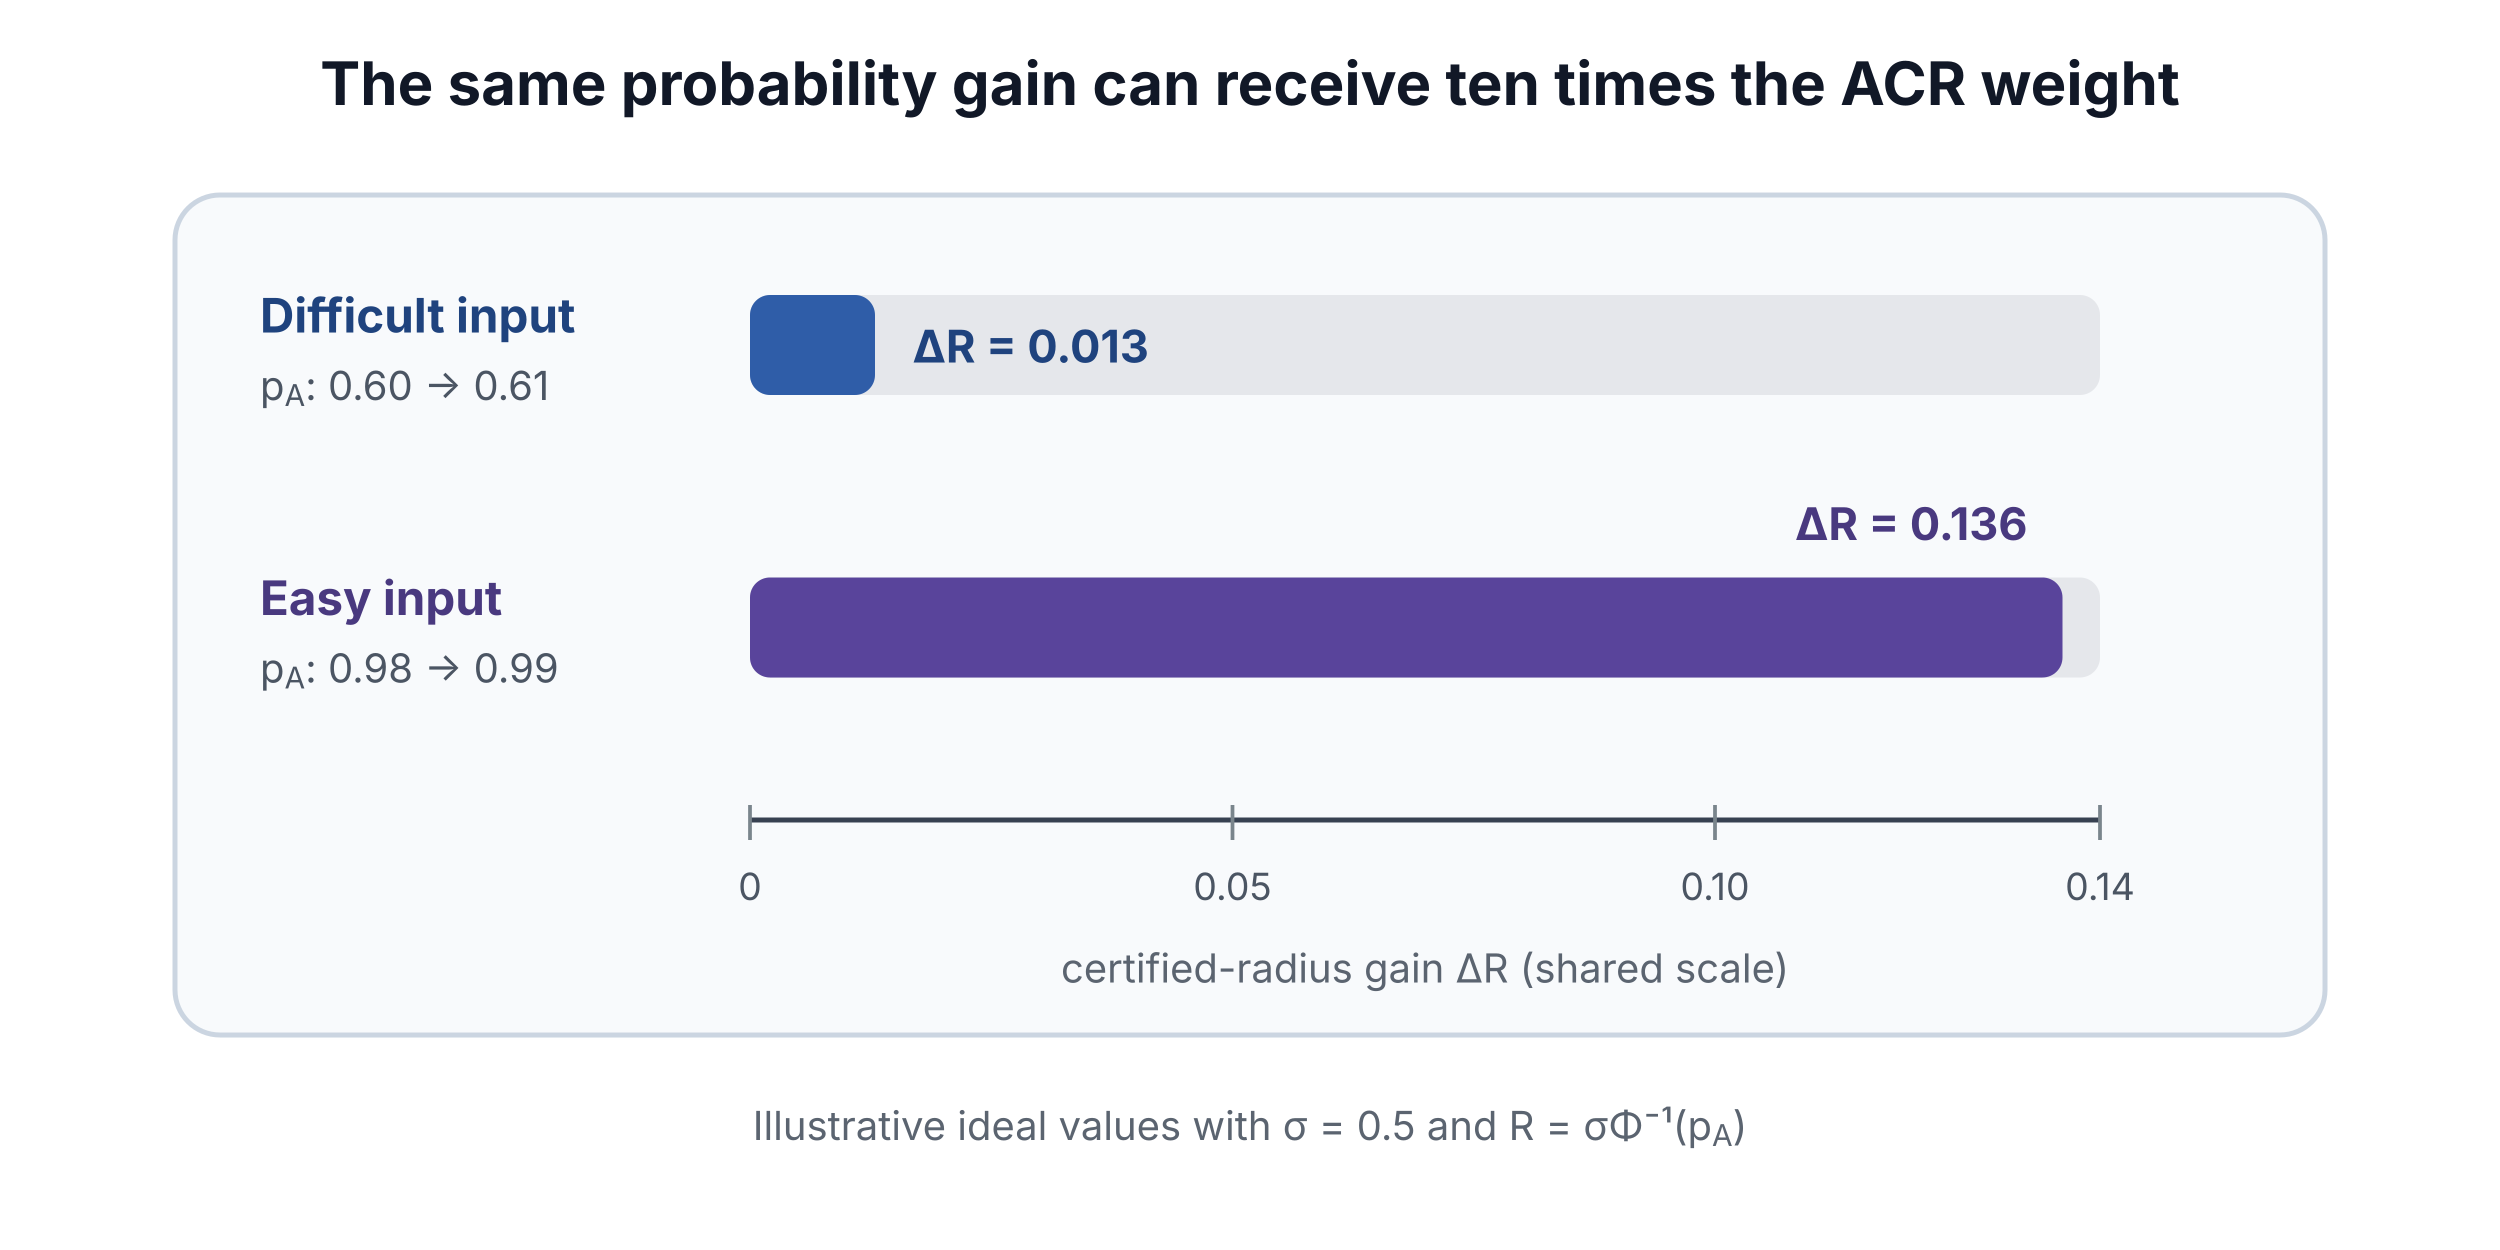
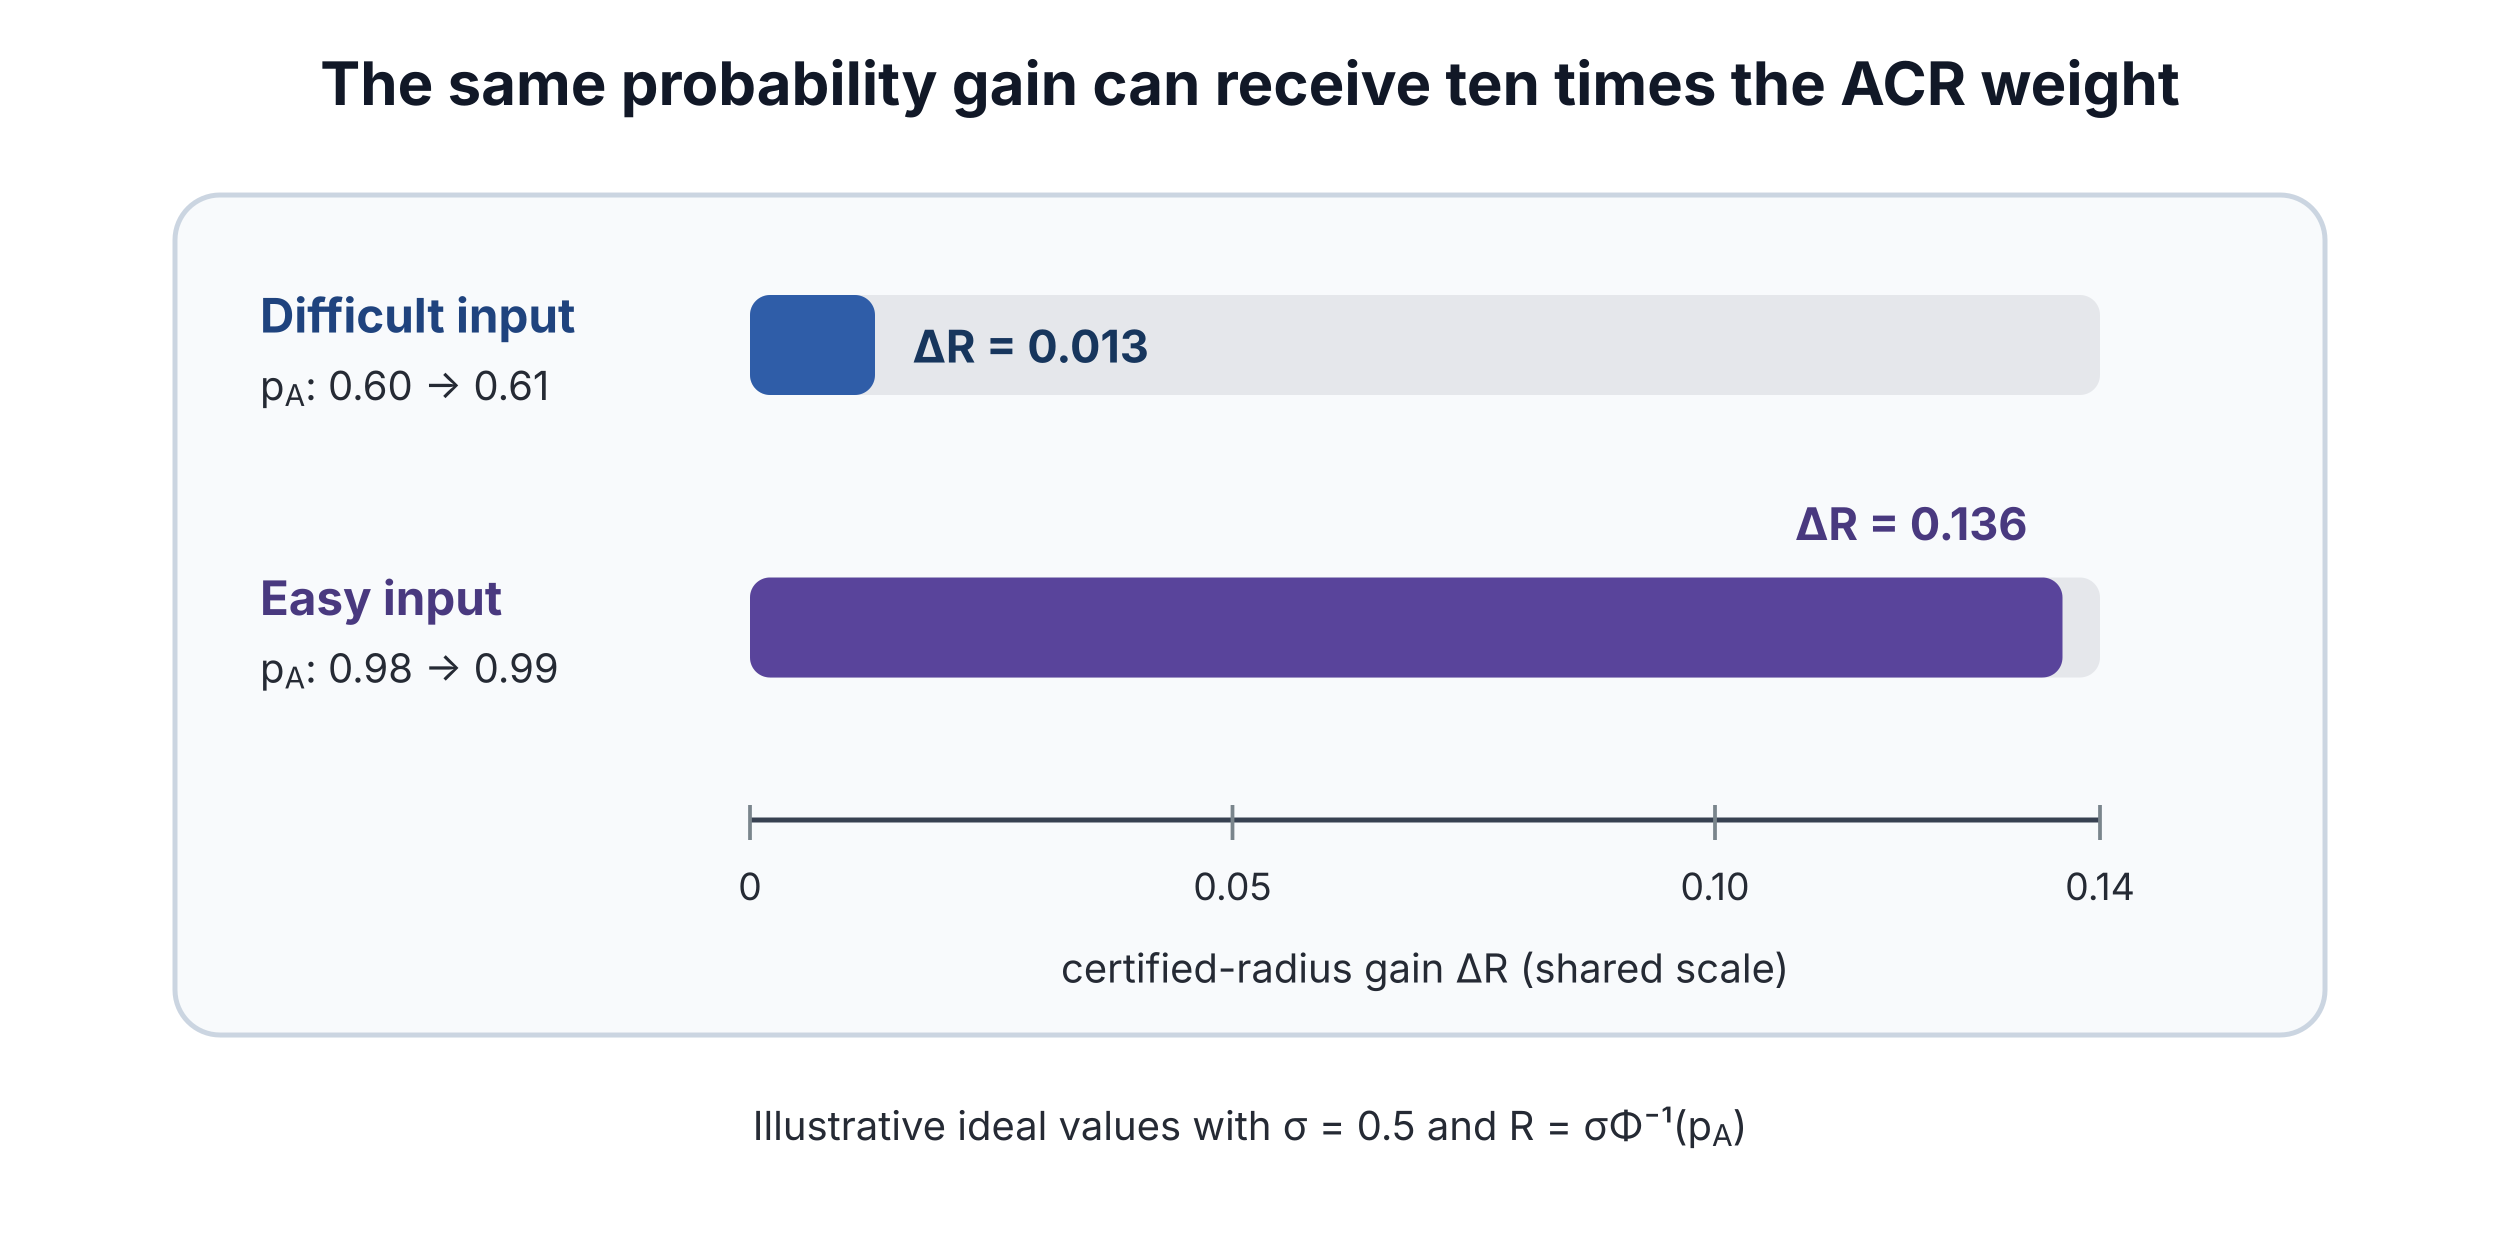
<svg xmlns="http://www.w3.org/2000/svg" viewBox="0 0 1000 500" role="img" aria-labelledby="title desc">
  <rect width="1000" height="500" fill="#fff" />
  <g font-family="-apple-system,BlinkMacSystemFont,'Segoe UI',sans-serif">
    <text x="500" y="42" text-anchor="middle" font-size="24" font-weight="650" fill="#111827">The same probability gain can receive ten times the ACR weight</text>
    <rect x="70" y="78" width="860" height="336" rx="18" fill="#f8fafc" stroke="#cbd5e1" stroke-width="2" />
    <text x="104" y="133" font-size="19" font-weight="700" fill="#1f437e">Difficult input</text>
-     <text x="104" y="160" font-size="16" fill="#4b5563">p<tspan baseline-shift="sub" font-size="12">A</tspan>: 0.60 → 0.61</text>
+     <text x="104" y="160" font-size="16" fill="#252a34">p<tspan baseline-shift="sub" font-size="12">A</tspan>: 0.60 → 0.61</text>
    <rect x="300" y="118" width="540" height="40" rx="8" fill="#e5e7eb" />
    <rect x="300" y="118" width="50" height="40" rx="8" fill="#2f5da8" />
-     <text x="365" y="145" font-size="18" font-weight="700" fill="#1f437e">ΔR = 0.013</text>
+     <text x="365" y="145" font-size="18" font-weight="700" fill="#17365d">ΔR = 0.013</text>
    <text x="104" y="246" font-size="19" font-weight="700" fill="#49397f">Easy input</text>
-     <text x="104" y="273" font-size="16" fill="#4b5563">p<tspan baseline-shift="sub" font-size="12">A</tspan>: 0.98 → 0.99</text>
+     <text x="104" y="273" font-size="16" fill="#252a34">p<tspan baseline-shift="sub" font-size="12">A</tspan>: 0.98 → 0.99</text>
    <rect x="300" y="231" width="540" height="40" rx="8" fill="#e5e7eb" />
    <rect x="300" y="231" width="525" height="40" rx="8" fill="#59449b" />
    <text x="811" y="216" text-anchor="end" font-size="18" font-weight="700" fill="#49397f">ΔR = 0.136</text>
    <line x1="300" y1="328" x2="840" y2="328" stroke="#374151" stroke-width="2" />
-     <g stroke="#7a858c" stroke-width="1.5" fill="#4b5563" font-size="15" text-anchor="middle">
+     <g stroke="#7a858c" stroke-width="1.5" fill="#252a34" font-size="15" text-anchor="middle">
      <line x1="300" y1="322" x2="300" y2="336" />
      <text x="300" y="360" stroke="none">0</text>
      <line x1="493" y1="322" x2="493" y2="336" />
      <text x="493" y="360" stroke="none">0.05</text>
      <line x1="686" y1="322" x2="686" y2="336" />
      <text x="686" y="360" stroke="none">0.10</text>
      <line x1="840" y1="322" x2="840" y2="336" />
      <text x="840" y="360" stroke="none">0.14</text>
    </g>
-     <text x="570" y="393" text-anchor="middle" font-size="16" fill="#5b6470">certified-radius gain ΔR (shared scale)</text>
-     <text x="500" y="456" text-anchor="middle" font-size="16" fill="#5b6470">Illustrative ideal values with σ = 0.5 and R = σΦ⁻¹(p<tspan baseline-shift="sub" font-size="12">A</tspan>)</text>
+     <text x="570" y="393" text-anchor="middle" font-size="16" fill="#252a34">certified-radius gain ΔR (shared scale)</text>
+     <text x="500" y="456" text-anchor="middle" font-size="16" fill="#252a34">Illustrative ideal values with σ = 0.5 and R = σΦ⁻¹(p<tspan baseline-shift="sub" font-size="12">A</tspan>)</text>
  </g>
</svg>
